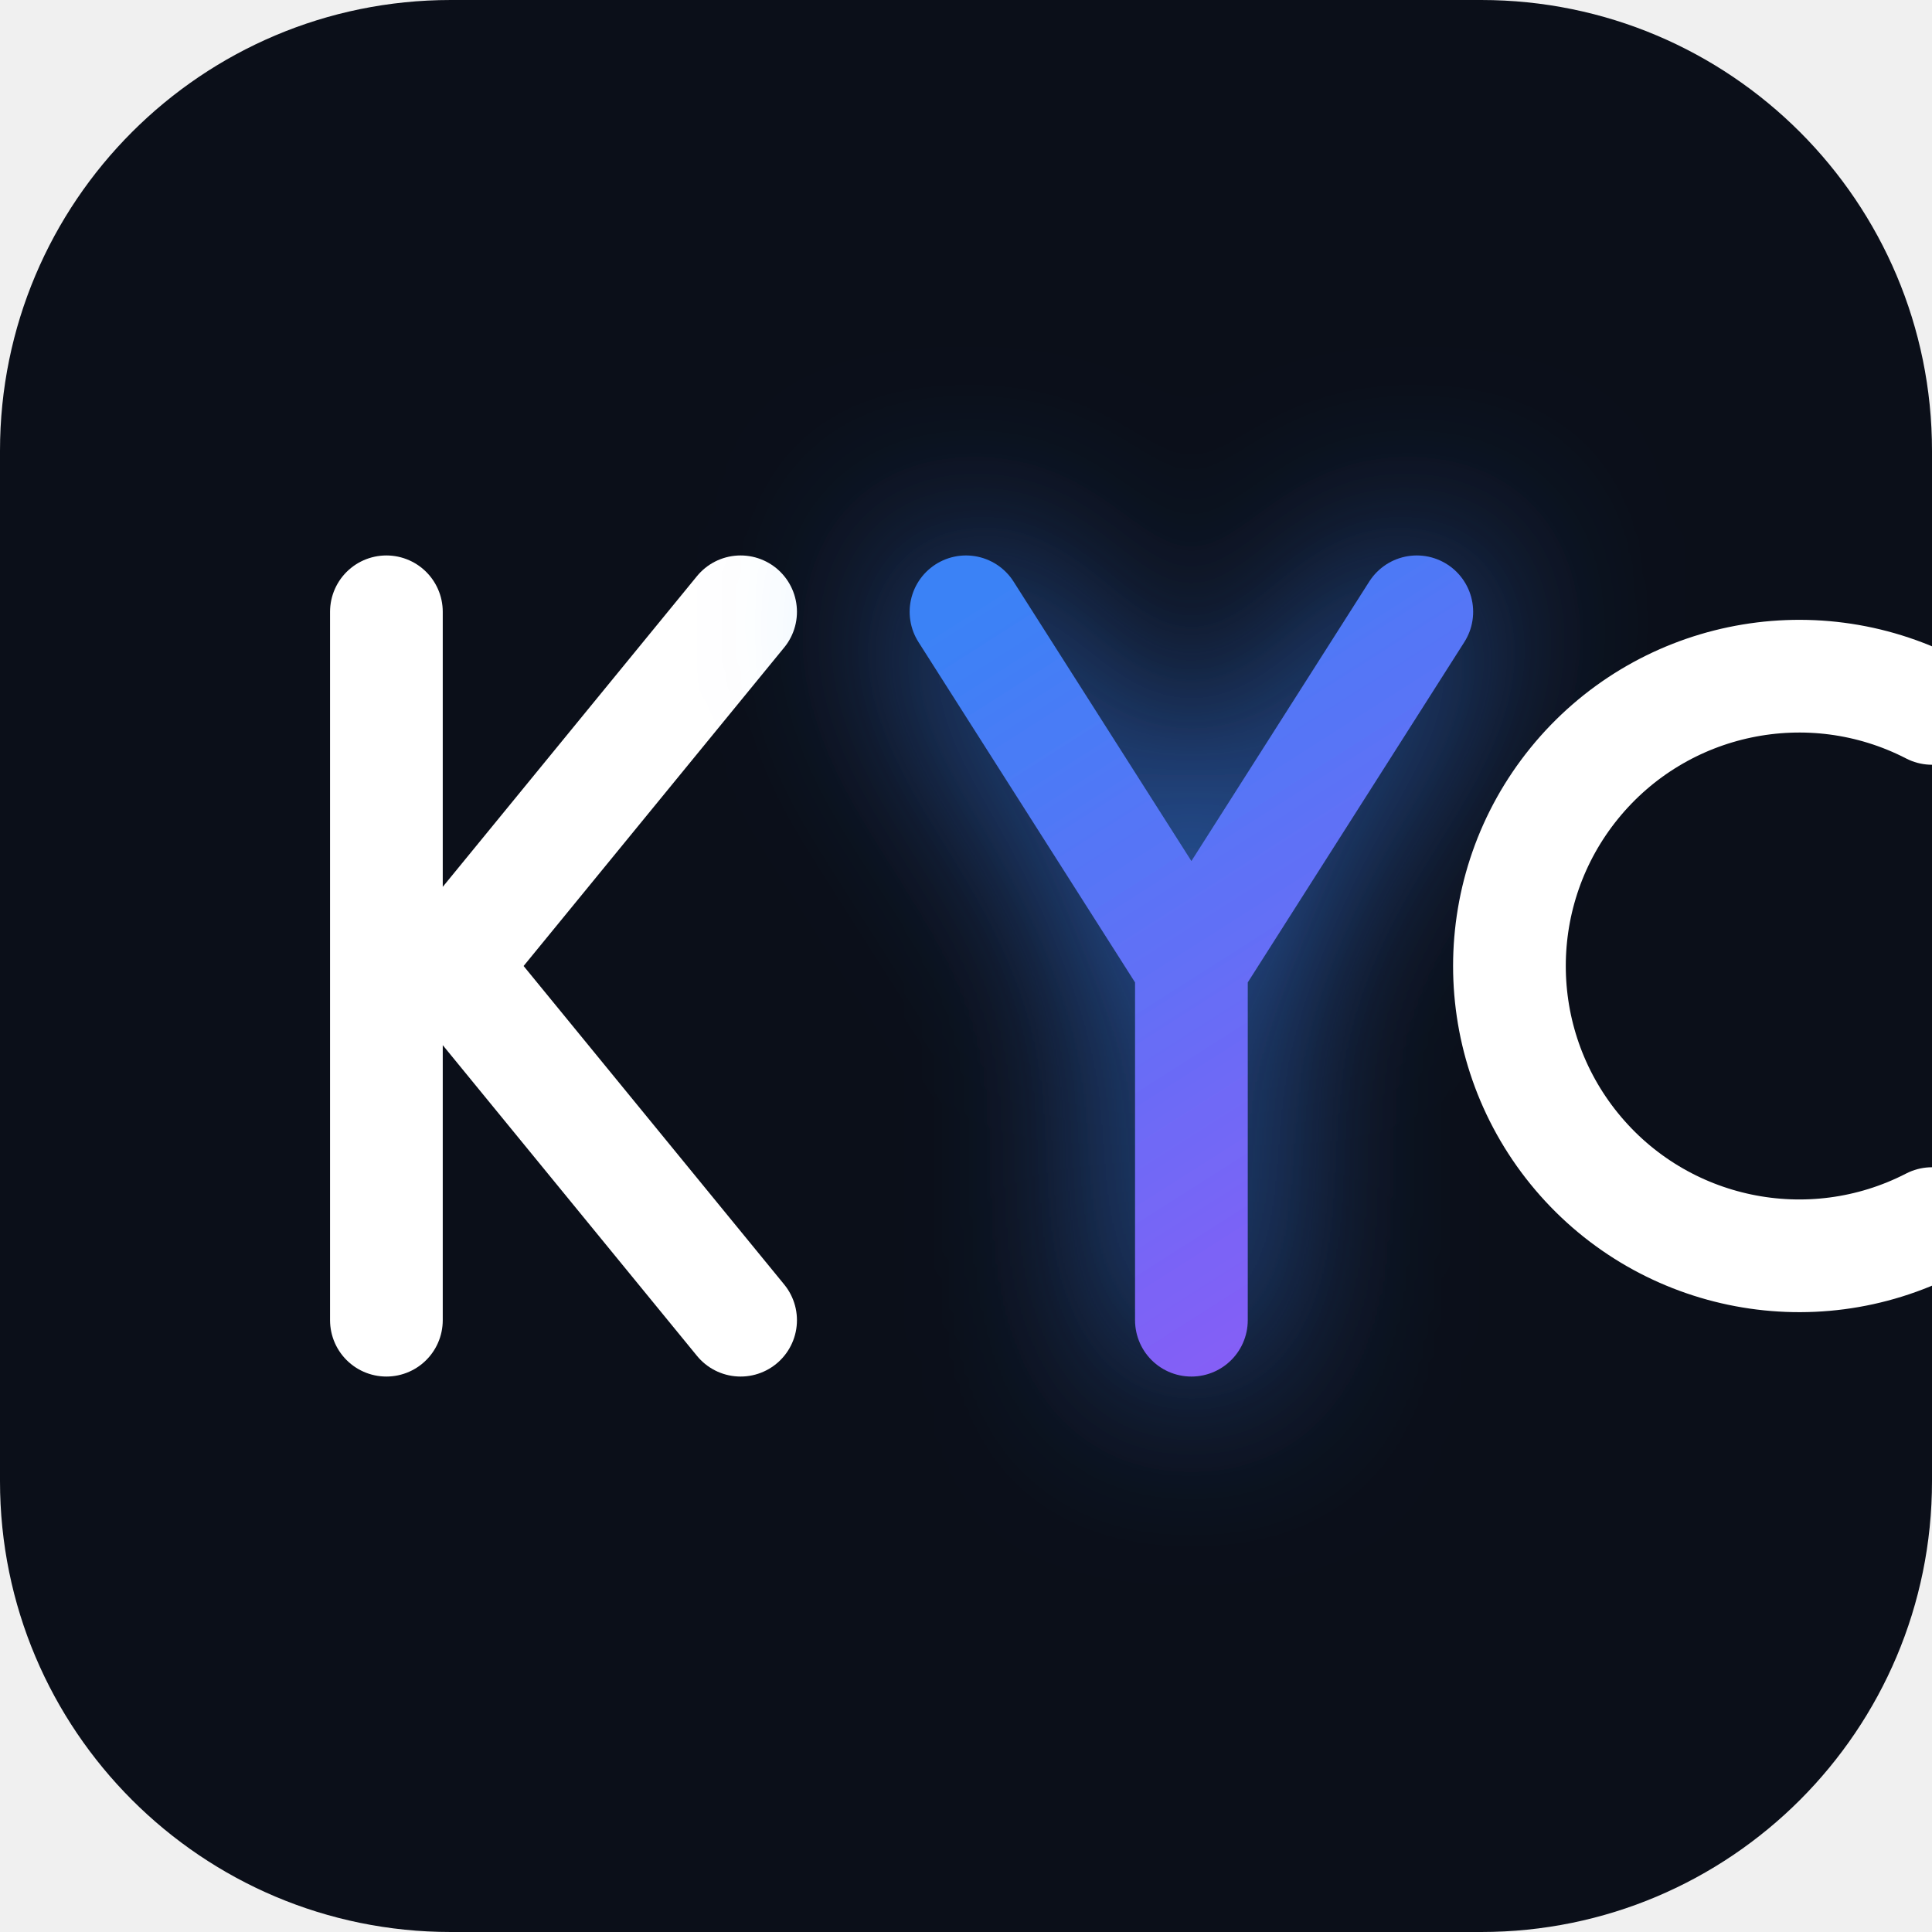
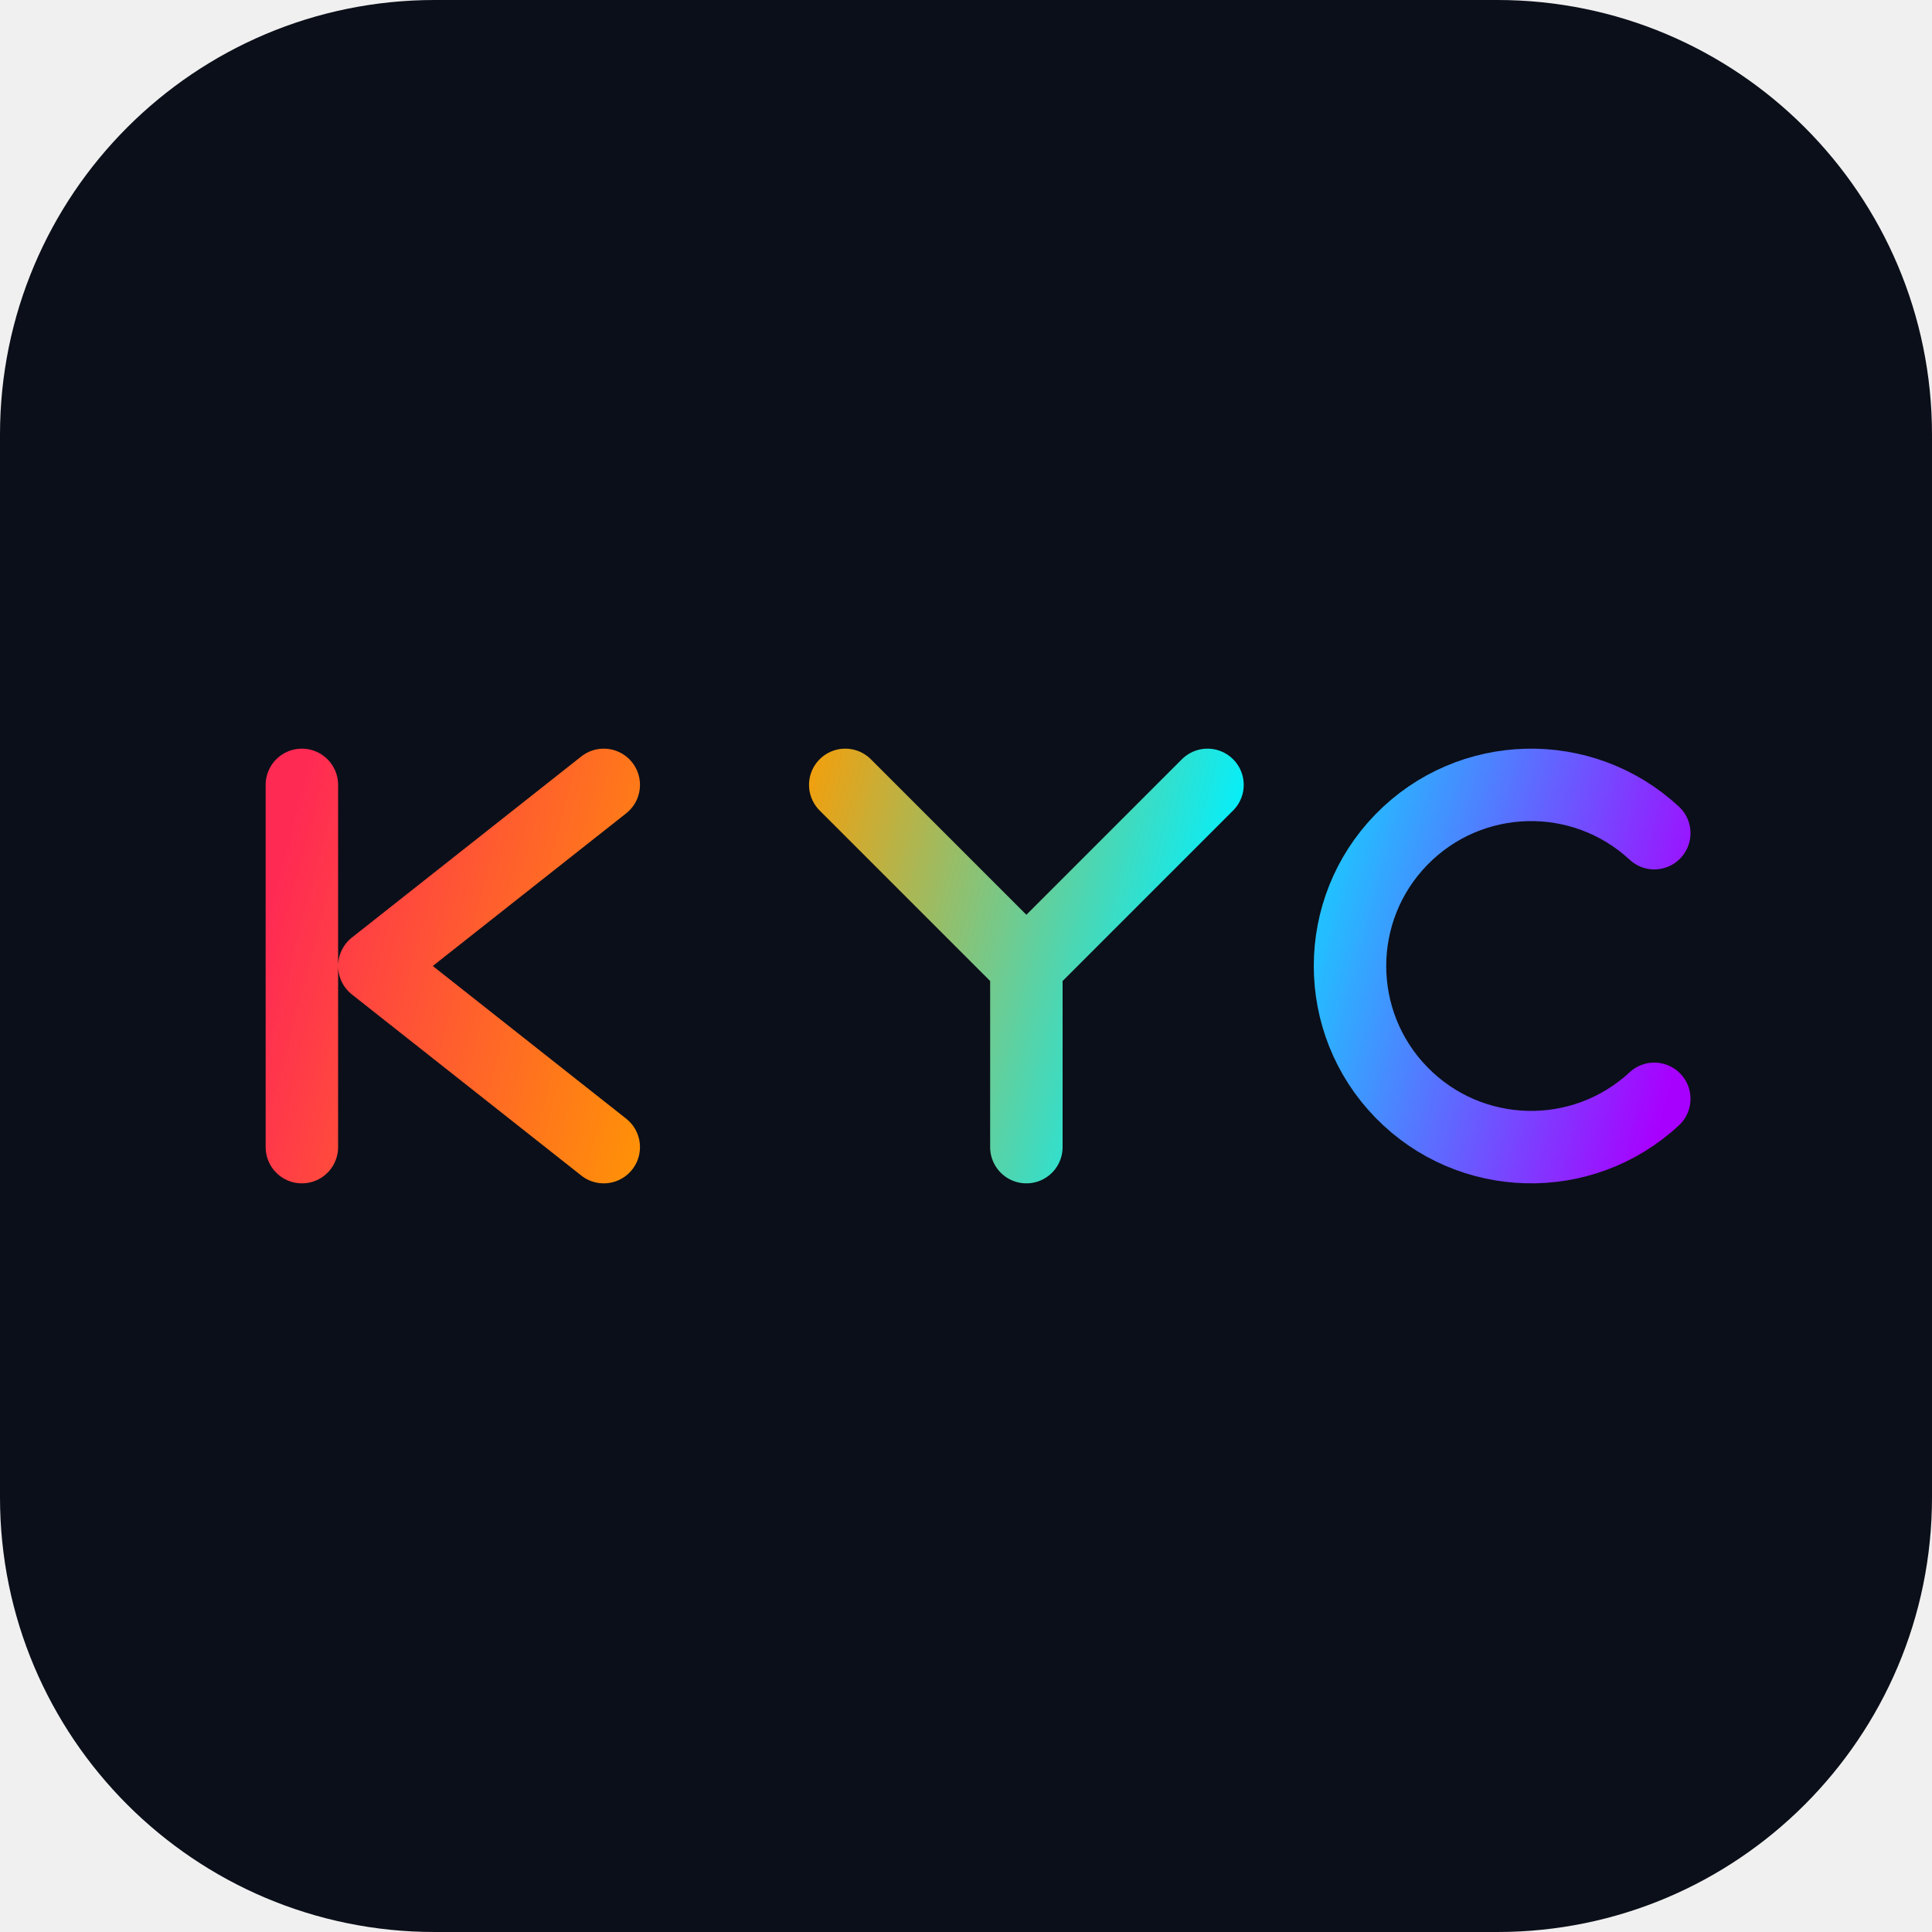
- <svg xmlns="http://www.w3.org/2000/svg" viewBox="0 0 120 120" fill="none">
-   <rect width="120" height="120" rx="28" fill="#0B0F19" />
-   <g transform="translate(10, 30)">
-     <path d="M14 8 V52 M36 8 L18 30 L36 52" stroke="#FFFFFF" stroke-width="7" stroke-linecap="round" stroke-linejoin="round" />
-     <path d="M50 8 L64 30 L78 8 M64 30 V52" stroke="url(#kyc-electric-blue-icon)" stroke-width="7" stroke-linecap="round" stroke-linejoin="round" filter="drop-shadow(0 0 6px rgba(59,130,246,0.8))" />
-     <path d="M110 14 A18 18 0 1 0 110 46" stroke="#FFFFFF" stroke-width="7" stroke-linecap="round" stroke-linejoin="round" />
+ <svg xmlns="http://www.w3.org/2000/svg" viewBox="0 0 160 160" fill="none">
+   <rect width="160" height="160" rx="36" fill="#0B0F19" />
+   <g transform="translate(0, 55)">
+     <path d="M25 10 V40 M50 10 L31 25 L50 40" stroke="url(#apple-siri-icon)" stroke-width="6" stroke-linecap="round" stroke-linejoin="round" />
+     <path d="M70 10 L85 25 L100 10 M85 25 V40" stroke="url(#apple-siri-icon)" stroke-width="6" stroke-linecap="round" stroke-linejoin="round" />
+     <path d="M137 14 A 15 15 0 1 0 137 36" stroke="url(#apple-siri-icon)" stroke-width="6" stroke-linecap="round" stroke-linejoin="round" />
  </g>
  <defs>
-     <linearGradient id="kyc-electric-blue-icon" x1="50" y1="8" x2="78" y2="52" gradientUnits="userSpaceOnUse">
-       <stop offset="0%" stop-color="#3B82F6" />
-       <stop offset="100%" stop-color="#8B5CF6" />
+     <linearGradient id="apple-siri-icon" x1="25" y1="10" x2="137" y2="40" gradientUnits="userSpaceOnUse">
+       <stop offset="0%" stop-color="#FF2A54" />
+       <stop offset="33%" stop-color="#FF9B00" />
+       <stop offset="66%" stop-color="#00F0FF" />
+       <stop offset="100%" stop-color="#A800FF" />
    </linearGradient>
  </defs>
</svg>
